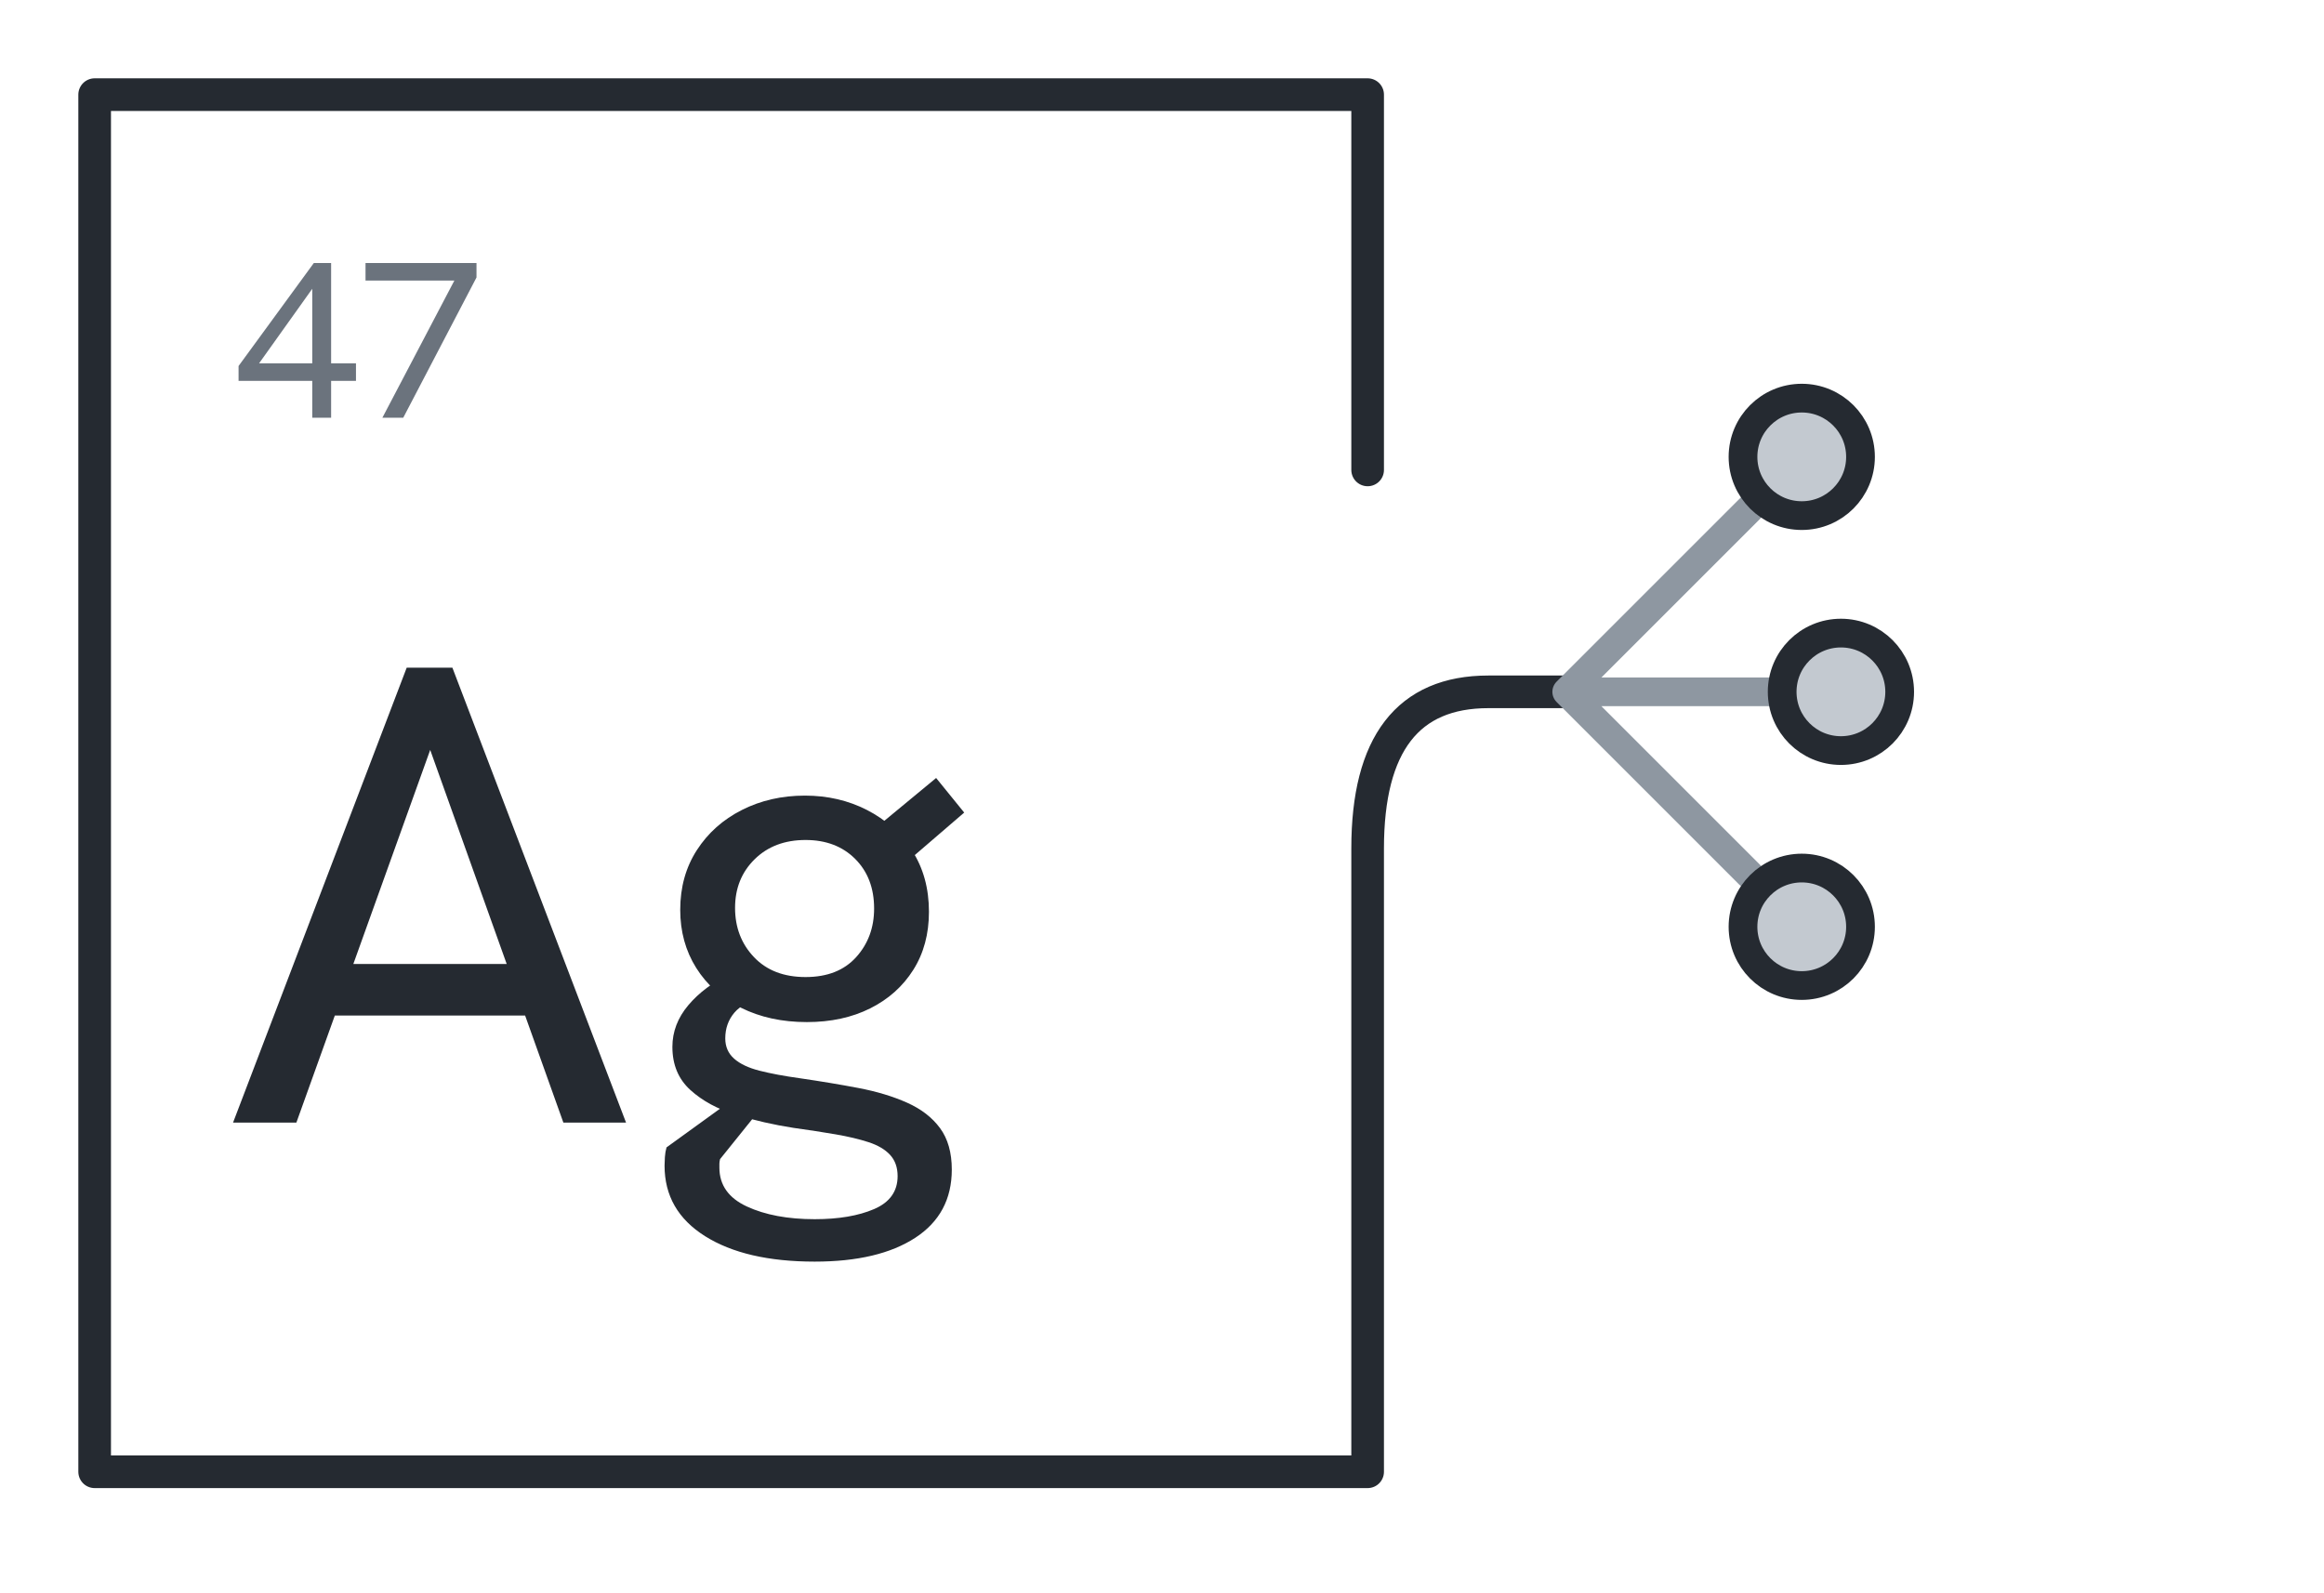
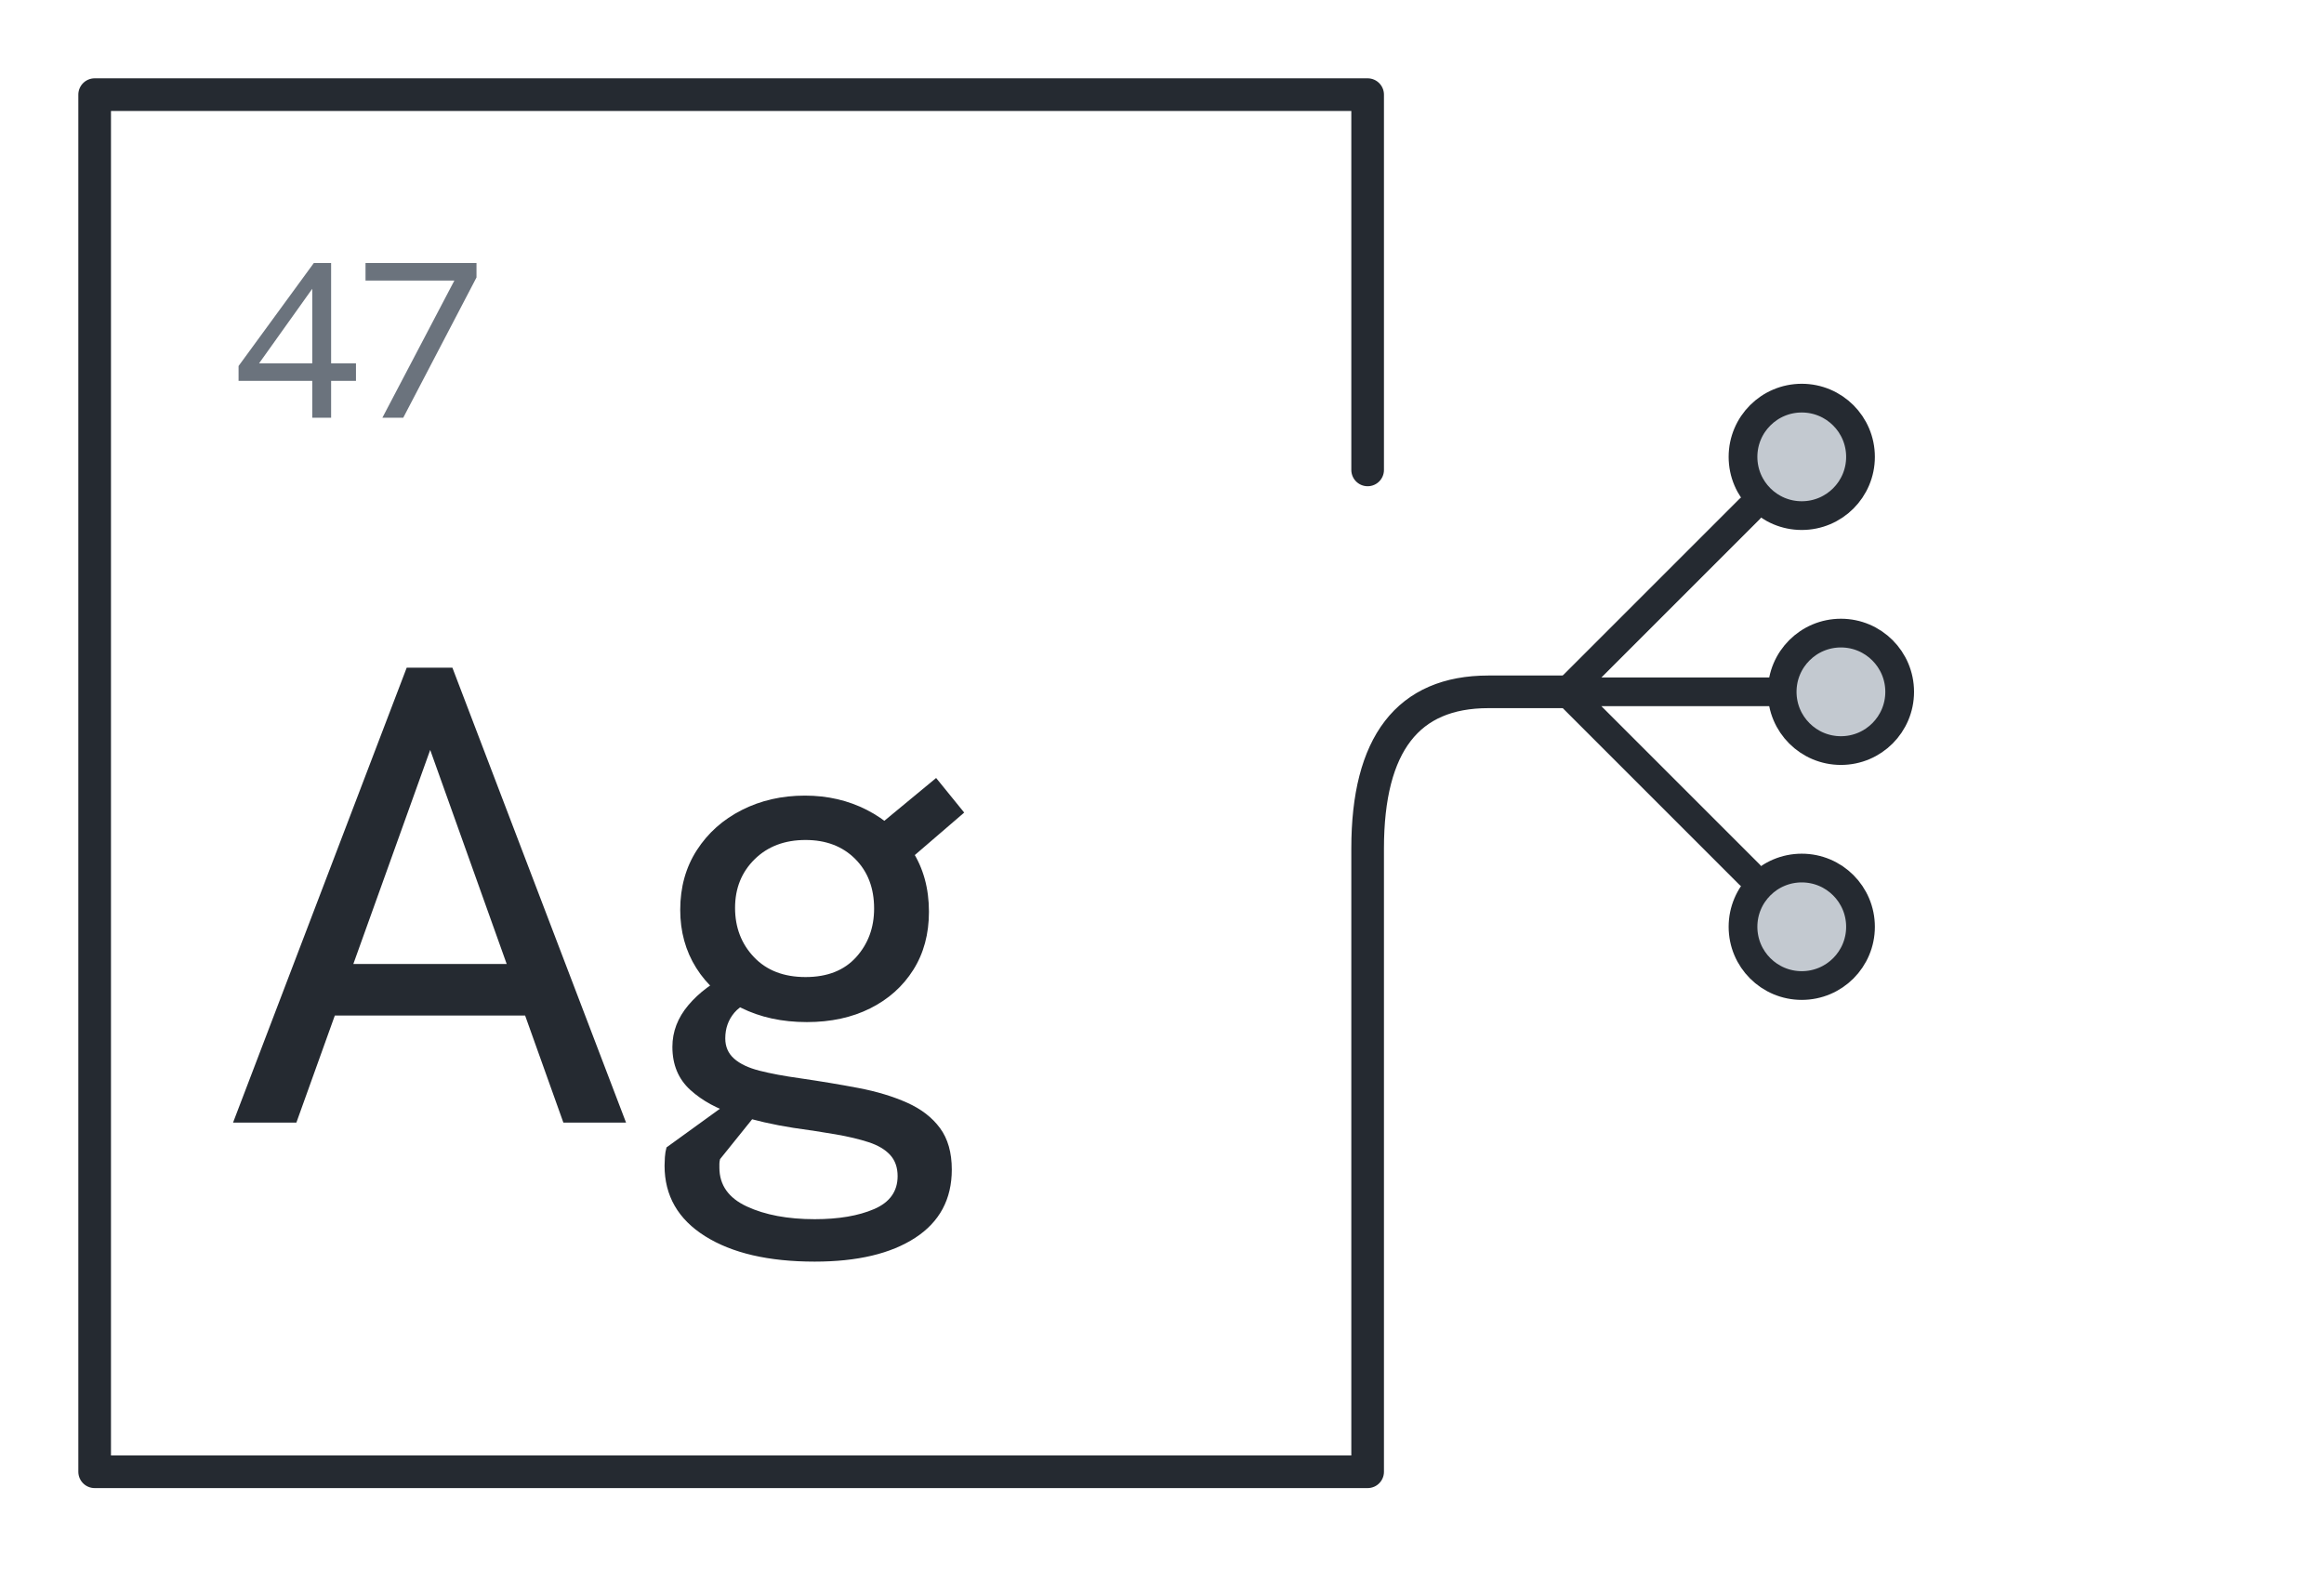
<svg xmlns="http://www.w3.org/2000/svg" viewBox="0 0 178 122" width="178" height="122">
  <path d="M104.75,36 V7.25 H7.25 V112.75 H104.75 V65 Q104.75,53 114,53 H120" fill="none" stroke="#252A31" stroke-width="2.5" stroke-linejoin="round" stroke-linecap="round" />
  <path d="M23.916 32.0V29.178H18.272V28.039L24.035 20.151H25.361V27.835H27.265V29.178H25.361V32.0ZM19.479 28.345 19.36 27.835H23.916V21.766L24.086 21.885Z M29.288 32.0 35.068 20.984 35.459 21.494H27.996V20.151H36.496V21.256L30.886 32.0Z" fill="#6B737D" />
  <path d="M17.85 86.0 31.15 51.15H34.65L47.95 86.0H43.15L32.95 57.45L22.7 86.0ZM25.25 77.8 26.6 73.85H39.2L40.65 77.8Z M62.4 96.65Q57.1 96.65 54.0 94.7Q50.9 92.75 50.9 89.3Q50.9 89.05 50.925 88.65Q50.95 88.25 51.05 87.9L57.2 83.45L58.65 84.45L55.15 88.8Q55.1 89.0 55.1 89.15Q55.1 89.3 55.1 89.45Q55.1 91.45 57.2 92.425Q59.3 93.4 62.4 93.4Q65.15 93.4 66.95 92.625Q68.75 91.85 68.75 90.1Q68.75 89.1 68.175 88.475Q67.6 87.85 66.525 87.5Q65.45 87.15 64.0 86.9Q62.55 86.65 60.75 86.4Q58.5 86.05 56.375 85.4Q54.25 84.75 52.875 83.5Q51.5 82.25 51.5 80.2Q51.5 78.45 52.725 77.0Q53.95 75.55 55.95 74.6L58.65 76.35Q56.95 76.75 56.25 77.575Q55.55 78.4 55.55 79.55Q55.55 80.5 56.225 81.1Q56.9 81.7 58.175 82.025Q59.45 82.35 61.25 82.6Q63.65 82.95 65.75 83.35Q67.85 83.75 69.475 84.475Q71.1 85.2 72.0 86.425Q72.9 87.65 72.9 89.6Q72.9 93.0 70.1 94.825Q67.3 96.65 62.4 96.65ZM61.8 78.3Q58.95 78.3 56.75 77.2Q54.55 76.1 53.325 74.15Q52.1 72.2 52.1 69.7Q52.1 67.1 53.375 65.125Q54.65 63.15 56.825 62.05Q59.0 60.95 61.65 60.95Q64.25 60.95 66.4 62.05Q68.55 63.15 69.85 65.15Q71.15 67.15 71.15 69.85Q71.15 72.4 69.95 74.3Q68.75 76.2 66.65 77.25Q64.55 78.3 61.8 78.3ZM61.7 74.85Q64.2 74.85 65.575 73.325Q66.95 71.8 66.95 69.6Q66.95 67.25 65.5 65.8Q64.05 64.35 61.7 64.35Q59.3 64.35 57.8 65.825Q56.3 67.3 56.3 69.55Q56.3 71.8 57.75 73.325Q59.2 74.85 61.7 74.85ZM69.55 65.95 66.5 63.9 71.7 59.6 73.85 62.25Z" fill="#252A31" />
-   <path d="M120,53 L134,39 M120,53 L134,67 M120,53 H136" fill="none" stroke="#8E97A1" stroke-width="2.2" stroke-linecap="round" stroke-linejoin="round" />
+   <path d="M120,53 L134,39 M120,53 L134,67 M120,53 H136" fill="none" stroke="#252A31" stroke-width="2.2" stroke-linecap="round" stroke-linejoin="round" />
  <circle cx="138" cy="35" r="4.5" fill="#C3C9D0" stroke="#252A31" stroke-width="2.2" />
  <circle cx="141" cy="53" r="4.5" fill="#C3C9D0" stroke="#252A31" stroke-width="2.2" />
  <circle cx="138" cy="71" r="4.5" fill="#C3C9D0" stroke="#252A31" stroke-width="2.2" />
</svg>
